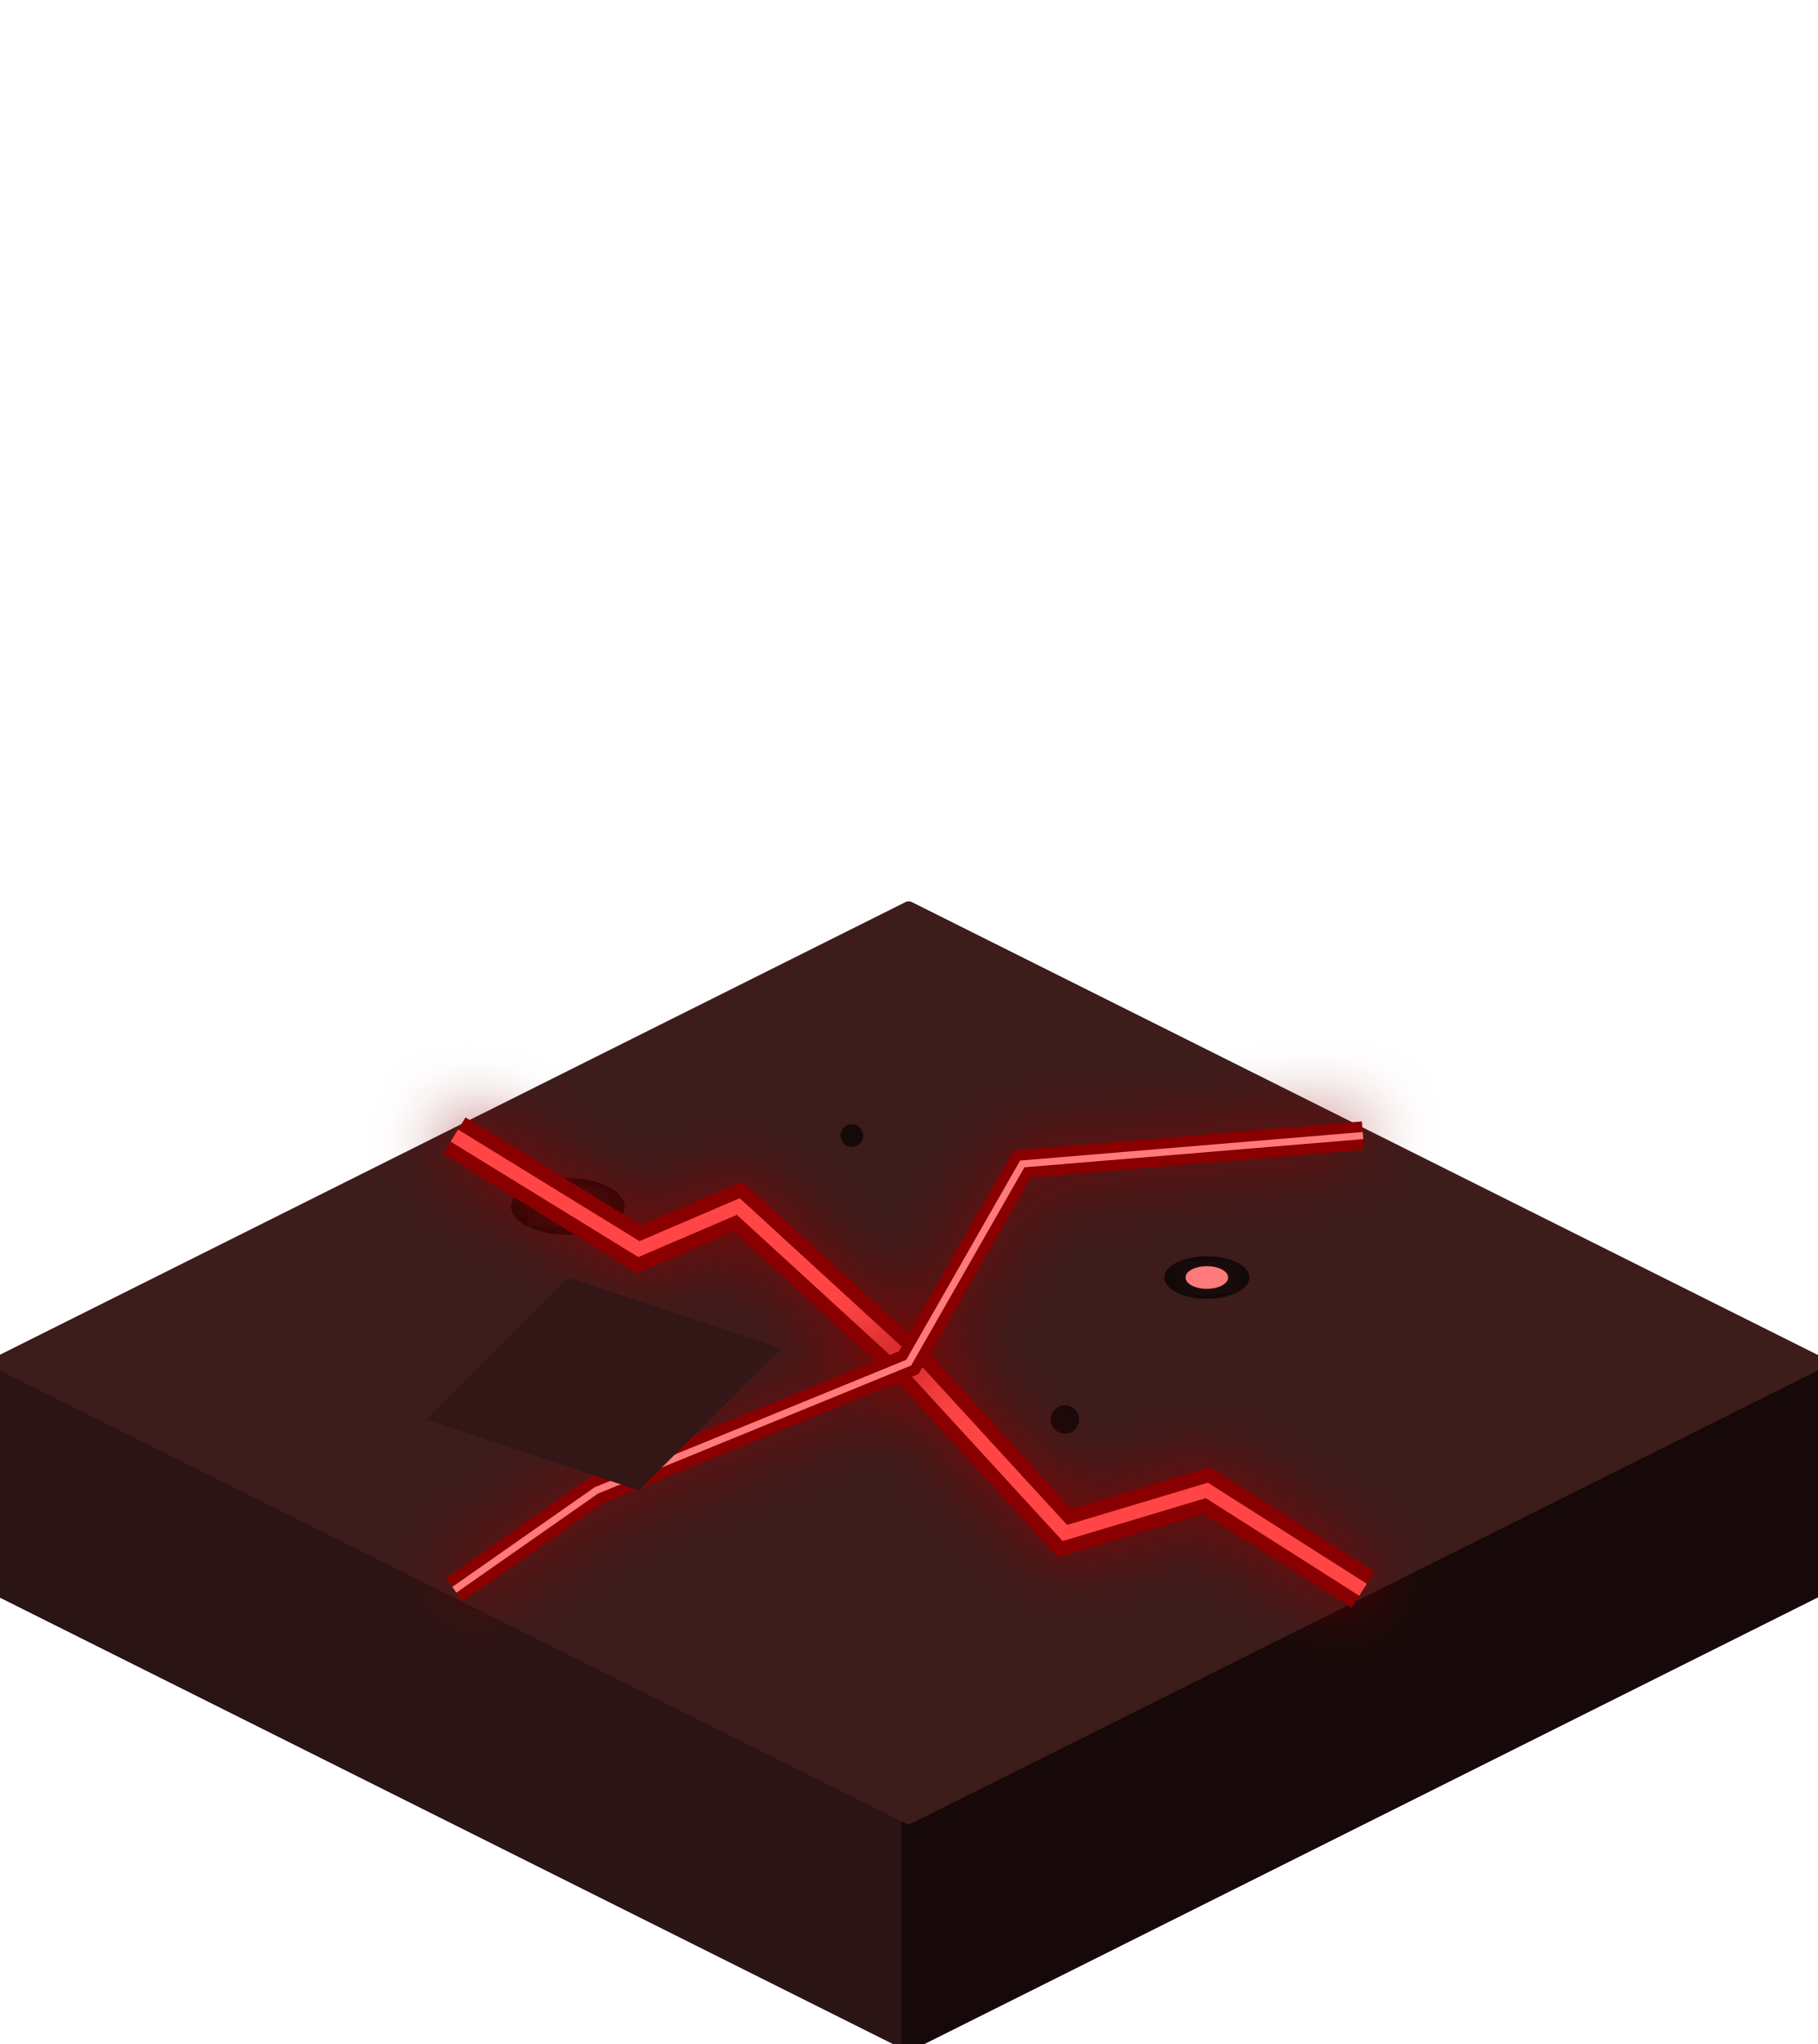
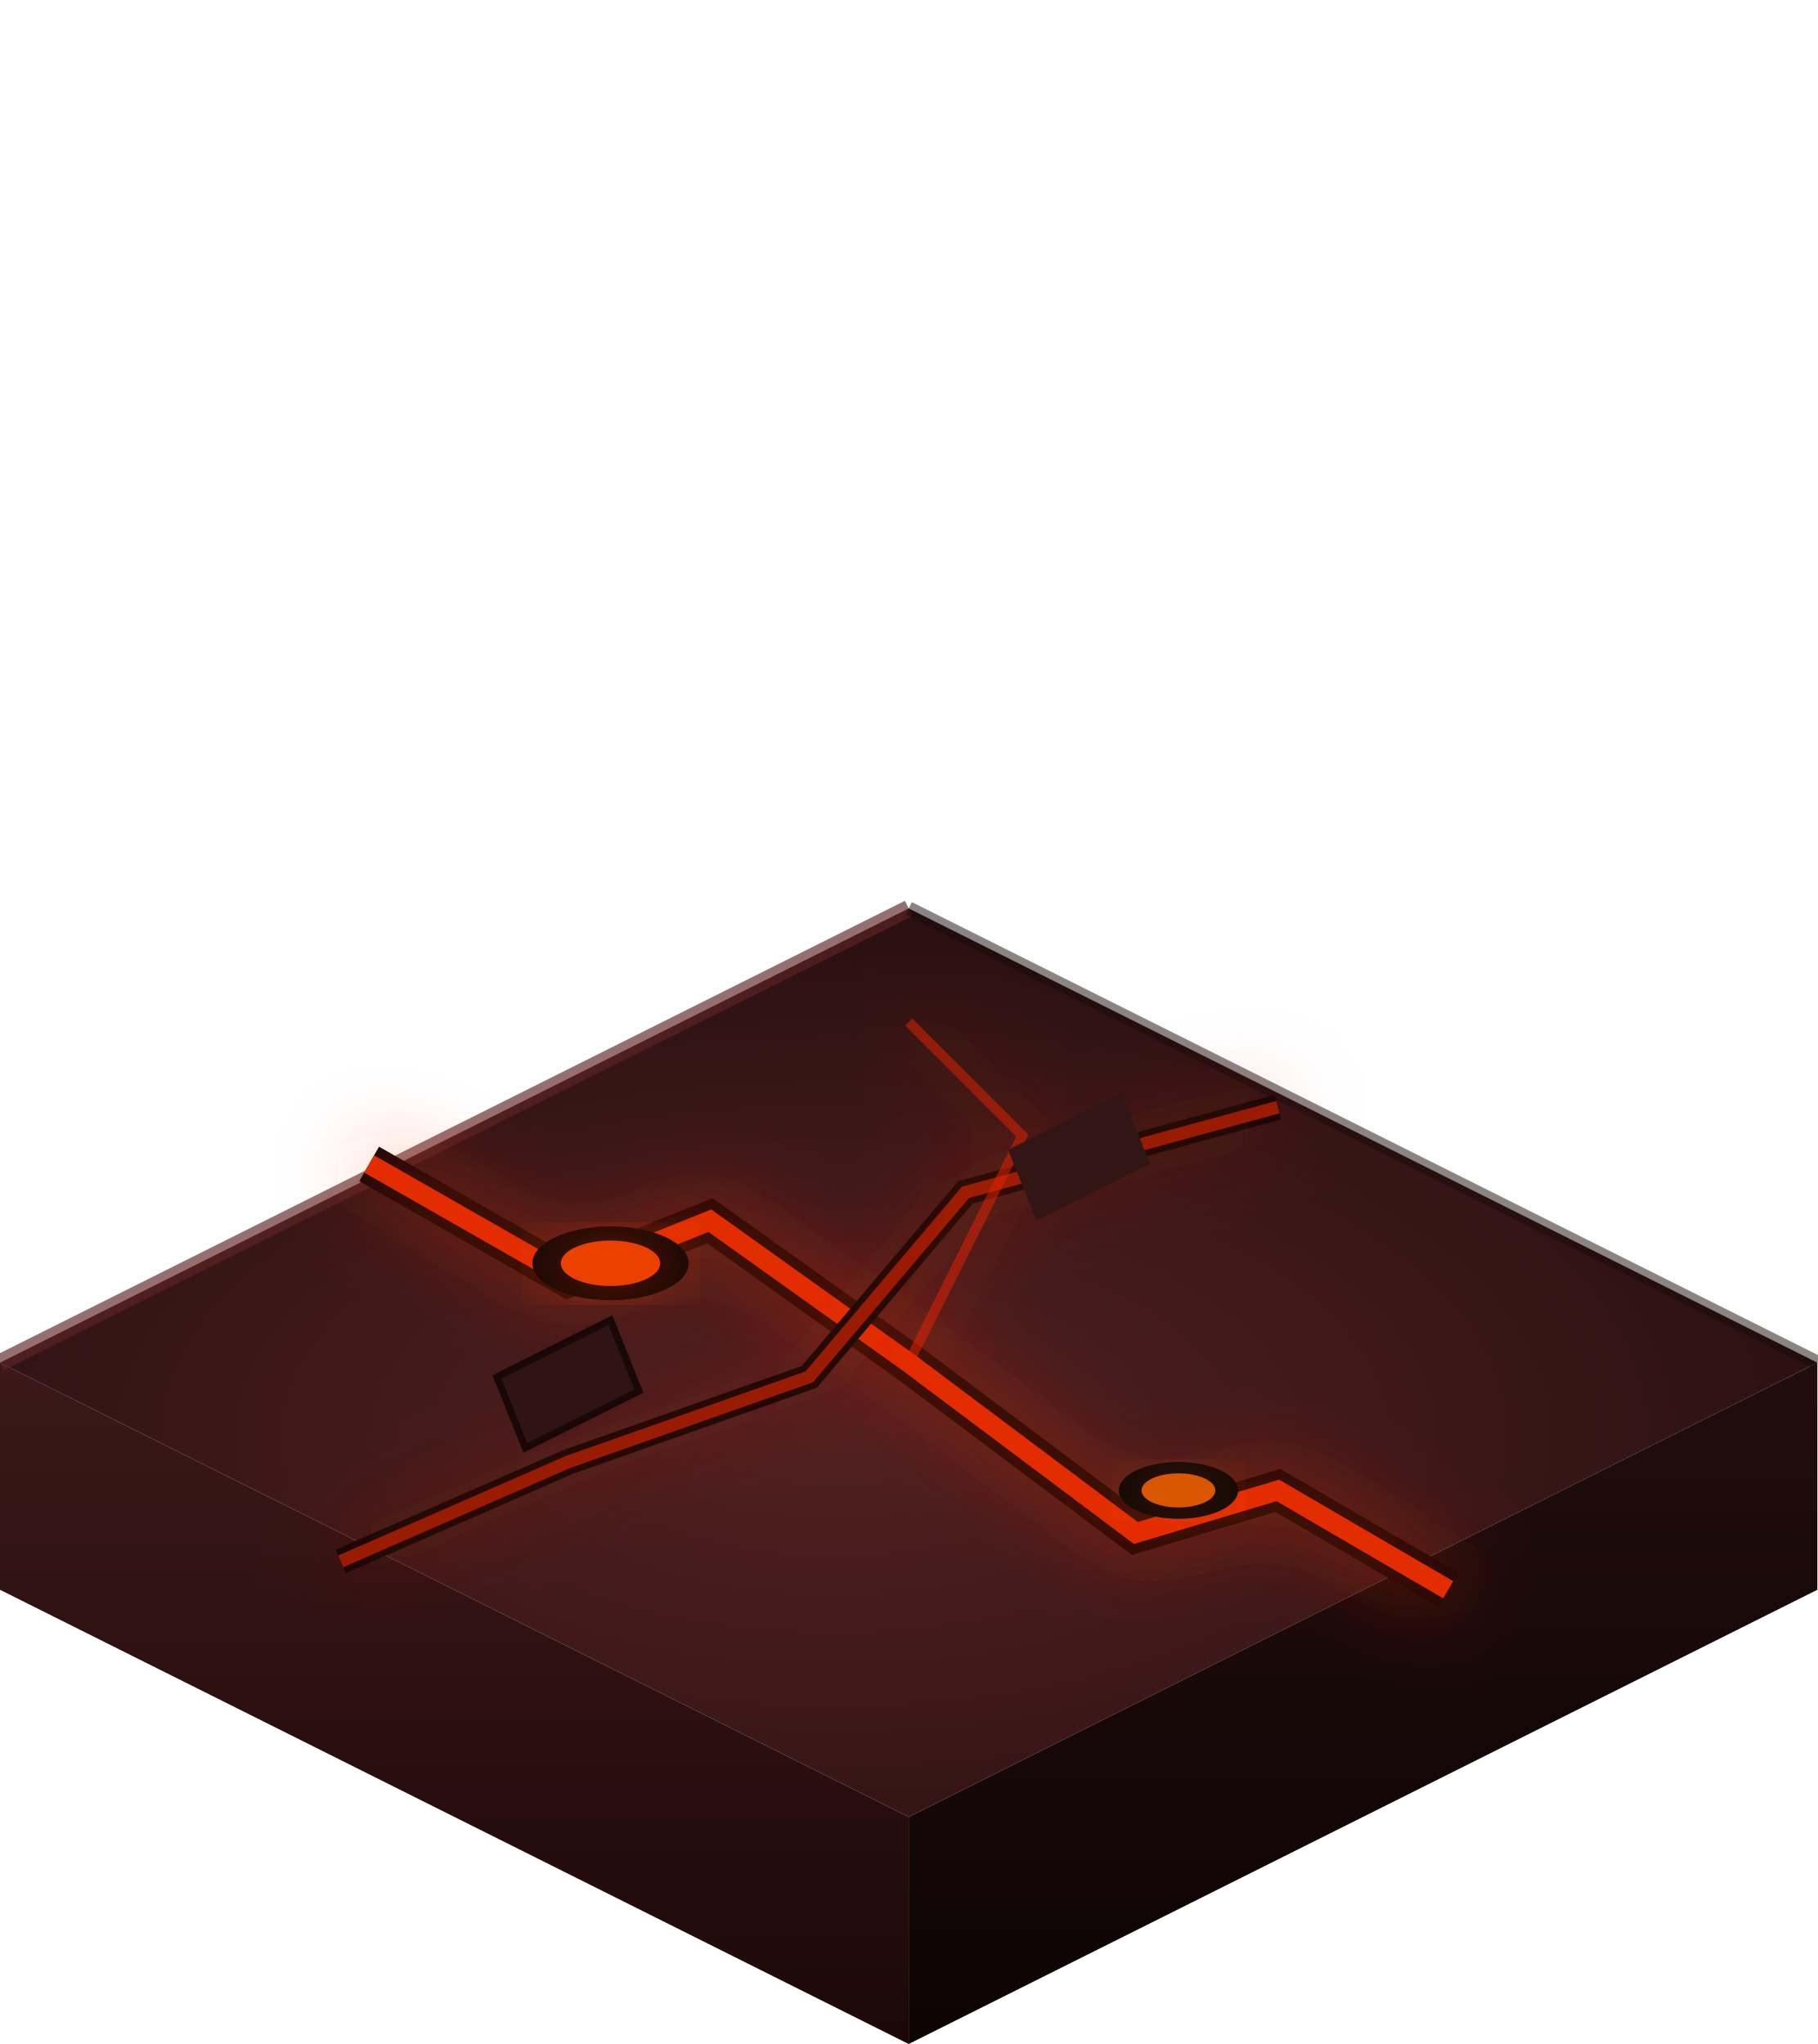
<svg xmlns="http://www.w3.org/2000/svg" viewBox="0 0 128 144">
  <defs>
-     <filter id="magma-glow" x="-20%" y="-20%" width="140%" height="140%">
-       <feGaussianBlur stdDeviation="2.5" result="blur" />
-       <feComposite in="SourceGraphic" in2="blur" operator="over" />
+     <filter id="a" x="-40%" y="-40%" width="180%" height="180%">
+       <feGaussianBlur result="b" stdDeviation="3" />
+       <feMerge>
+         <feMergeNode in="b" />
+         <feMergeNode in="SourceGraphic" />
+       </feMerge>
    </filter>
+     <linearGradient id="c" x2="0" y2="1">
+       <stop stop-color="#3c1818" offset="0" />
+       <stop stop-color="#1c0808" offset="1" />
+     </linearGradient>
+     <linearGradient id="b" x2="0" y2="1">
+       <stop stop-color="#220d0d" offset="0" />
+       <stop stop-color="#0d0404" offset="1" />
+     </linearGradient>
+     <radialGradient id="d" cx="46%" cy="58%" r="56%">
+       <stop stop-color="#512020" offset="0" />
+       <stop stop-color="#3e1818" offset=".55" />
+       <stop stop-color="#2a1010" offset="1" />
+     </radialGradient>
  </defs>
-   <polygon points="0,96 64,128 64,144 0,112" fill="#2a1414" stroke="#2a1414" stroke-width="1" />
-   <polygon points="64,128 128,96 128,112 64,144" fill="#170909" stroke="#170909" stroke-width="1" />
-   <polygon points="64,64 128,96 64,128 0,96" fill="#3d1c1c" stroke="#3d1c1c" stroke-width="1" stroke-linejoin="round" />
-   <ellipse cx="40" cy="85" rx="4" ry="2" fill="#140909" />
-   <ellipse cx="40" cy="85" rx="2" ry="1" fill="#ff4545" filter="url(#magma-glow)" />
-   <ellipse cx="85" cy="90" rx="3" ry="1.5" fill="#140909" />
-   <ellipse cx="85" cy="90" rx="1.5" ry="0.8" fill="#ff7a7a" filter="url(#magma-glow)" />
-   <circle cx="60" cy="80" r="0.8" fill="#170909" />
-   <circle cx="75" cy="100" r="1" fill="#170909" />
-   <path d="M 32,80 L 45,88 L 52,85 L 64,96 L 75,108 L 85,105 L 96,112" fill="none" stroke="#8a0303" stroke-width="3" filter="url(#magma-glow)" />
-   <path d="M 32,80 L 45,88 L 52,85 L 64,96 L 75,108 L 85,105 L 96,112" fill="none" stroke="#ff4545" stroke-width="1" />
-   <path d="M 32,112 L 42,105 L 64,96 L 72,82 L 96,80" fill="none" stroke="#8a0303" stroke-width="2" filter="url(#magma-glow)" />
-   <path d="M 32,112 L 42,105 L 64,96 L 72,82 L 96,80" fill="none" stroke="#ff7a7a" stroke-width="0.5" />
-   <polygon points="40,90 55,95 45,105 30,100" fill="#331616" />
+   <polygon points="0 96 64 128 64 144 0 112" fill="url(#c)" />
+   <polygon points="64 128 128 96 128 112 64 144" fill="url(#b)" />
+   <polygon points="64 64 128 96 64 128 0 96" fill="url(#d)" />
+   <path d="m64 64-64 32" fill="none" opacity=".65" stroke="#5e2424" stroke-width="1.2" />
+   <path d="m64 64 64 32" fill="none" opacity=".5" stroke="#180a0a" />
+   <path d="m26 82 14 8 10-4 14 10 16 12 10-3 12 7" fill="none" stroke="#150606" stroke-width="2.8" />
+   <path class="al" d="m26 82 14 8 10-4 14 10 16 12 10-3 12 7" fill="none" filter="url(#a)" opacity=".88" stroke="#f30" stroke-width="1.4" />
+   <path d="m24 110 16-7 17-6 11-13 22-6" fill="none" stroke="#150606" stroke-width="1.8" />
+   <path class="als" d="m24 110 16-7 17-6 11-13 22-6" fill="none" filter="url(#a)" opacity=".72" stroke="#c20" stroke-width=".9" />
+   <path class="al" d="m64 96 8-16-8-8" fill="none" filter="url(#a)" opacity=".5" stroke="#ee2800" stroke-width=".7" />
+   <ellipse cx="43" cy="89" rx="5.5" ry="2.6" fill="#0f0505" />
+   <ellipse class="al" cx="43" cy="89" rx="3.5" ry="1.6" fill="#f40" filter="url(#a)" opacity=".92" />
+   <ellipse cx="83" cy="105" rx="4.2" ry="2" fill="#0f0505" />
+   <ellipse class="als" cx="83" cy="105" rx="2.6" ry="1.2" fill="#f60" filter="url(#a)" opacity=".84" />
+   <polygon points="35 97 43 93 45 98 37 102" fill="#301414" stroke="#190808" stroke-width=".5" />
+   <polygon points="71 81 79 77 81 82 73 86" fill="#321616" />
</svg>
